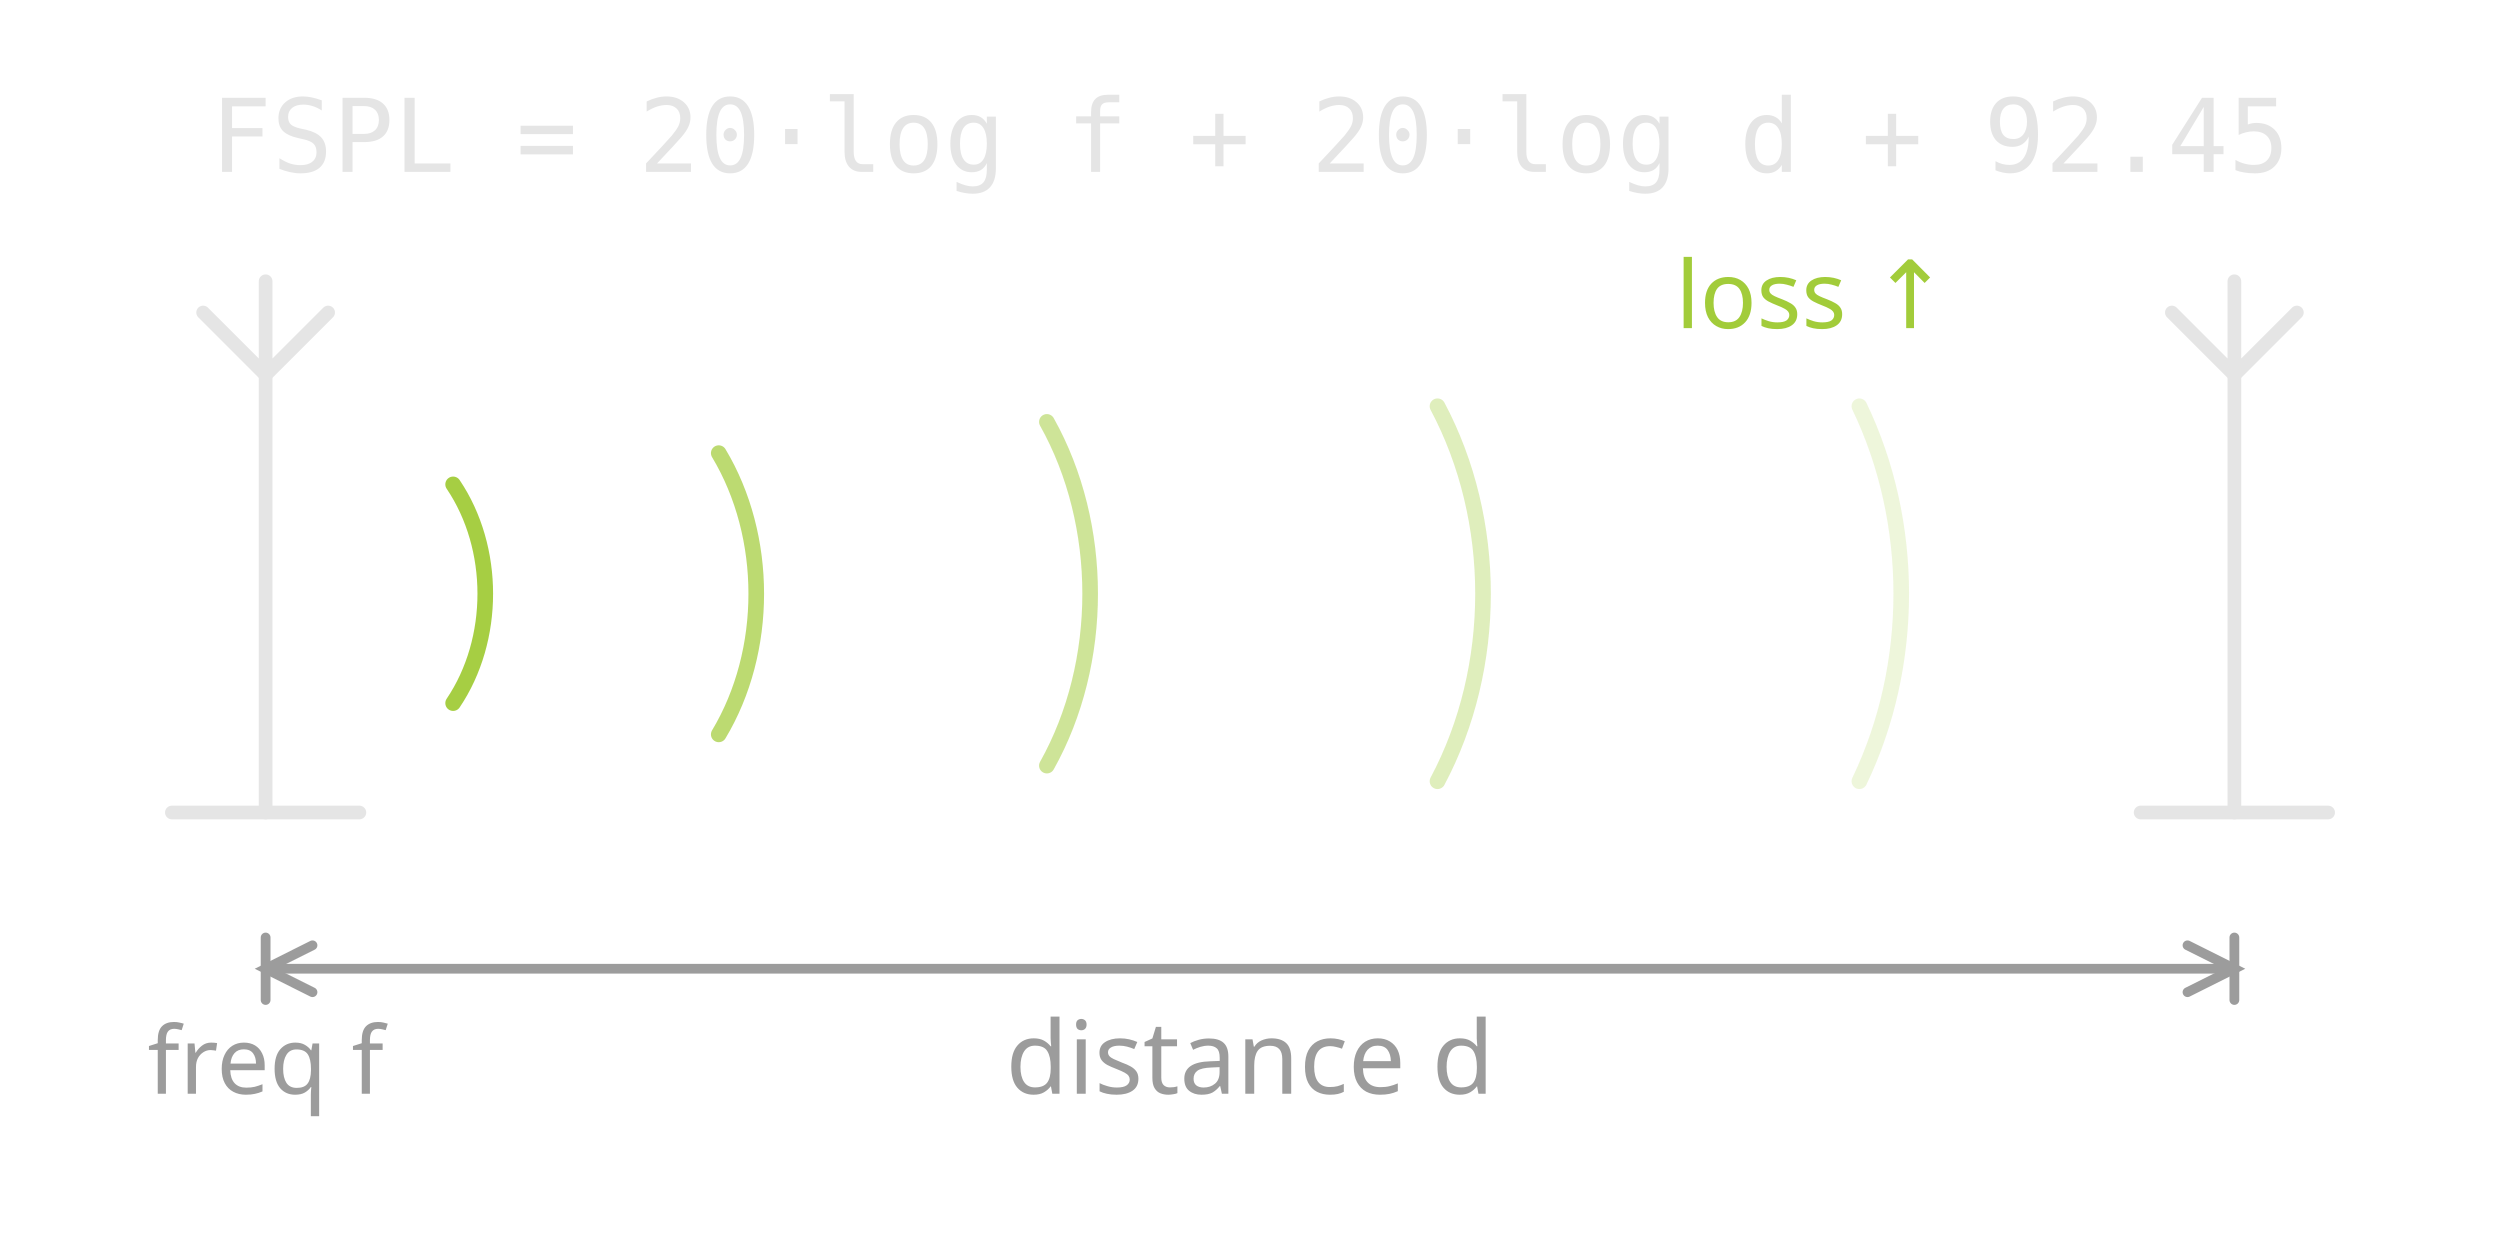
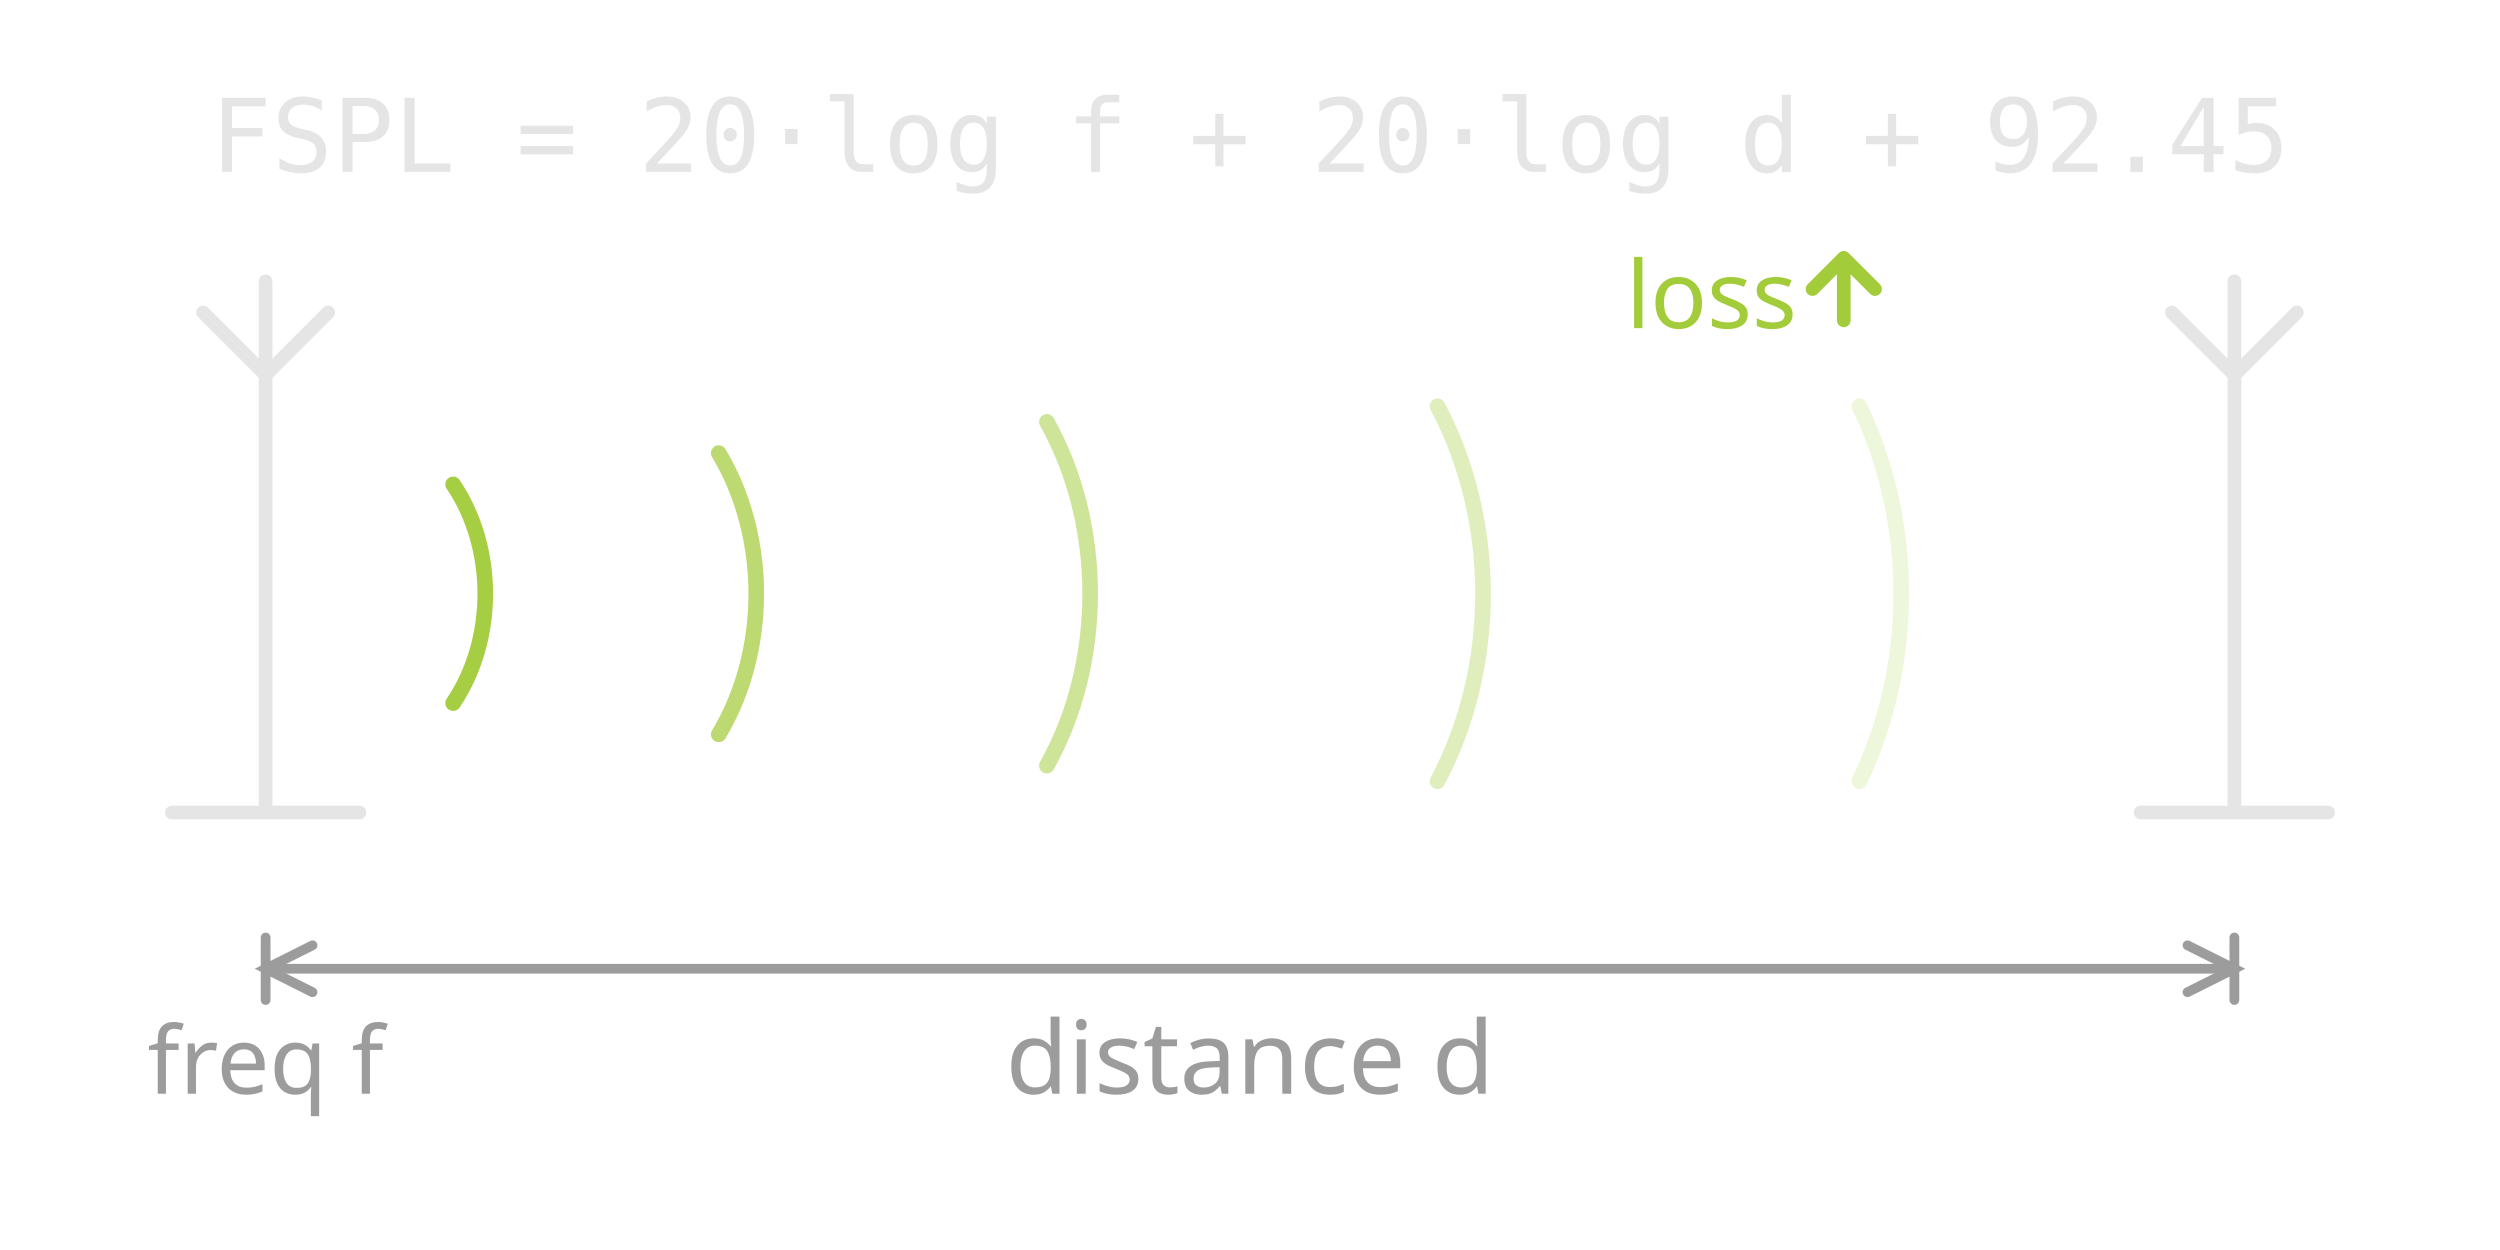
<svg xmlns="http://www.w3.org/2000/svg" viewBox="0 0 320 160" fill="none" font-family="IBM Plex Sans, sans-serif">
  <g stroke="#E5E5E5" stroke-width="1.75" stroke-linecap="round" stroke-linejoin="round" fill="none">
    <line x1="34" y1="48" x2="34" y2="104" />
    <line x1="22" y1="104" x2="46" y2="104" />
    <path d="M34 48 L26 40 M34 48 V36 M34 48 L42 40" />
  </g>
  <g stroke="#E5E5E5" stroke-width="1.75" stroke-linecap="round" stroke-linejoin="round" fill="none">
    <line x1="286" y1="48" x2="286" y2="104" />
    <line x1="274" y1="104" x2="298" y2="104" />
    <path d="M286 48 L278 40 M286 48 V36 M286 48 L294 40" />
  </g>
  <g stroke="#A2CC3A" stroke-width="2" stroke-linecap="round" fill="none">
    <path d="M58 62 A18 22 0 0 1 58 90" opacity="0.95" />
    <path d="M92 58 A24 30 0 0 1 92 94" opacity="0.72" />
    <path d="M134 54 A30 38 0 0 1 134 98" opacity="0.52" />
    <path d="M184 52 A36 44 0 0 1 184 100" opacity="0.34" />
    <path d="M238 52 A40 48 0 0 1 238 100" opacity="0.18" />
  </g>
  <g stroke="#9C9C9C" stroke-width="1.25" stroke-linecap="round">
    <line x1="34" y1="124" x2="286" y2="124" />
    <path d="M34 120 L34 128 M286 120 L286 128" />
    <path d="M40 121 L34 124 L40 127 M280 121 L286 124 L280 127" />
  </g>
  <text x="160" y="140" fill="#9C9C9C" font-size="13" font-weight="500" text-anchor="middle">distance d</text>
  <text x="34" y="140" fill="#9C9C9C" font-size="12" font-weight="500" text-anchor="middle">freq f</text>
  <text x="160" y="22" fill="#E5E5E5" font-size="13" font-weight="500" text-anchor="middle" font-family="DM Mono, monospace">FSPL = 20·log f + 20·log d + 92.45</text>
-   <text x="232" y="42" fill="#A2CC3A" font-size="12" font-weight="500" text-anchor="middle">loss ↑</text>
+   <text x="230" y="42" fill="#A2CC3A" font-size="12" font-weight="500" text-anchor="end">loss</text>
+   <path d="M236 41 V33 M232 37 L236 33 L240 37" fill="none" stroke="#A2CC3A" stroke-width="1.75" stroke-linecap="round" stroke-linejoin="round" />
</svg>
